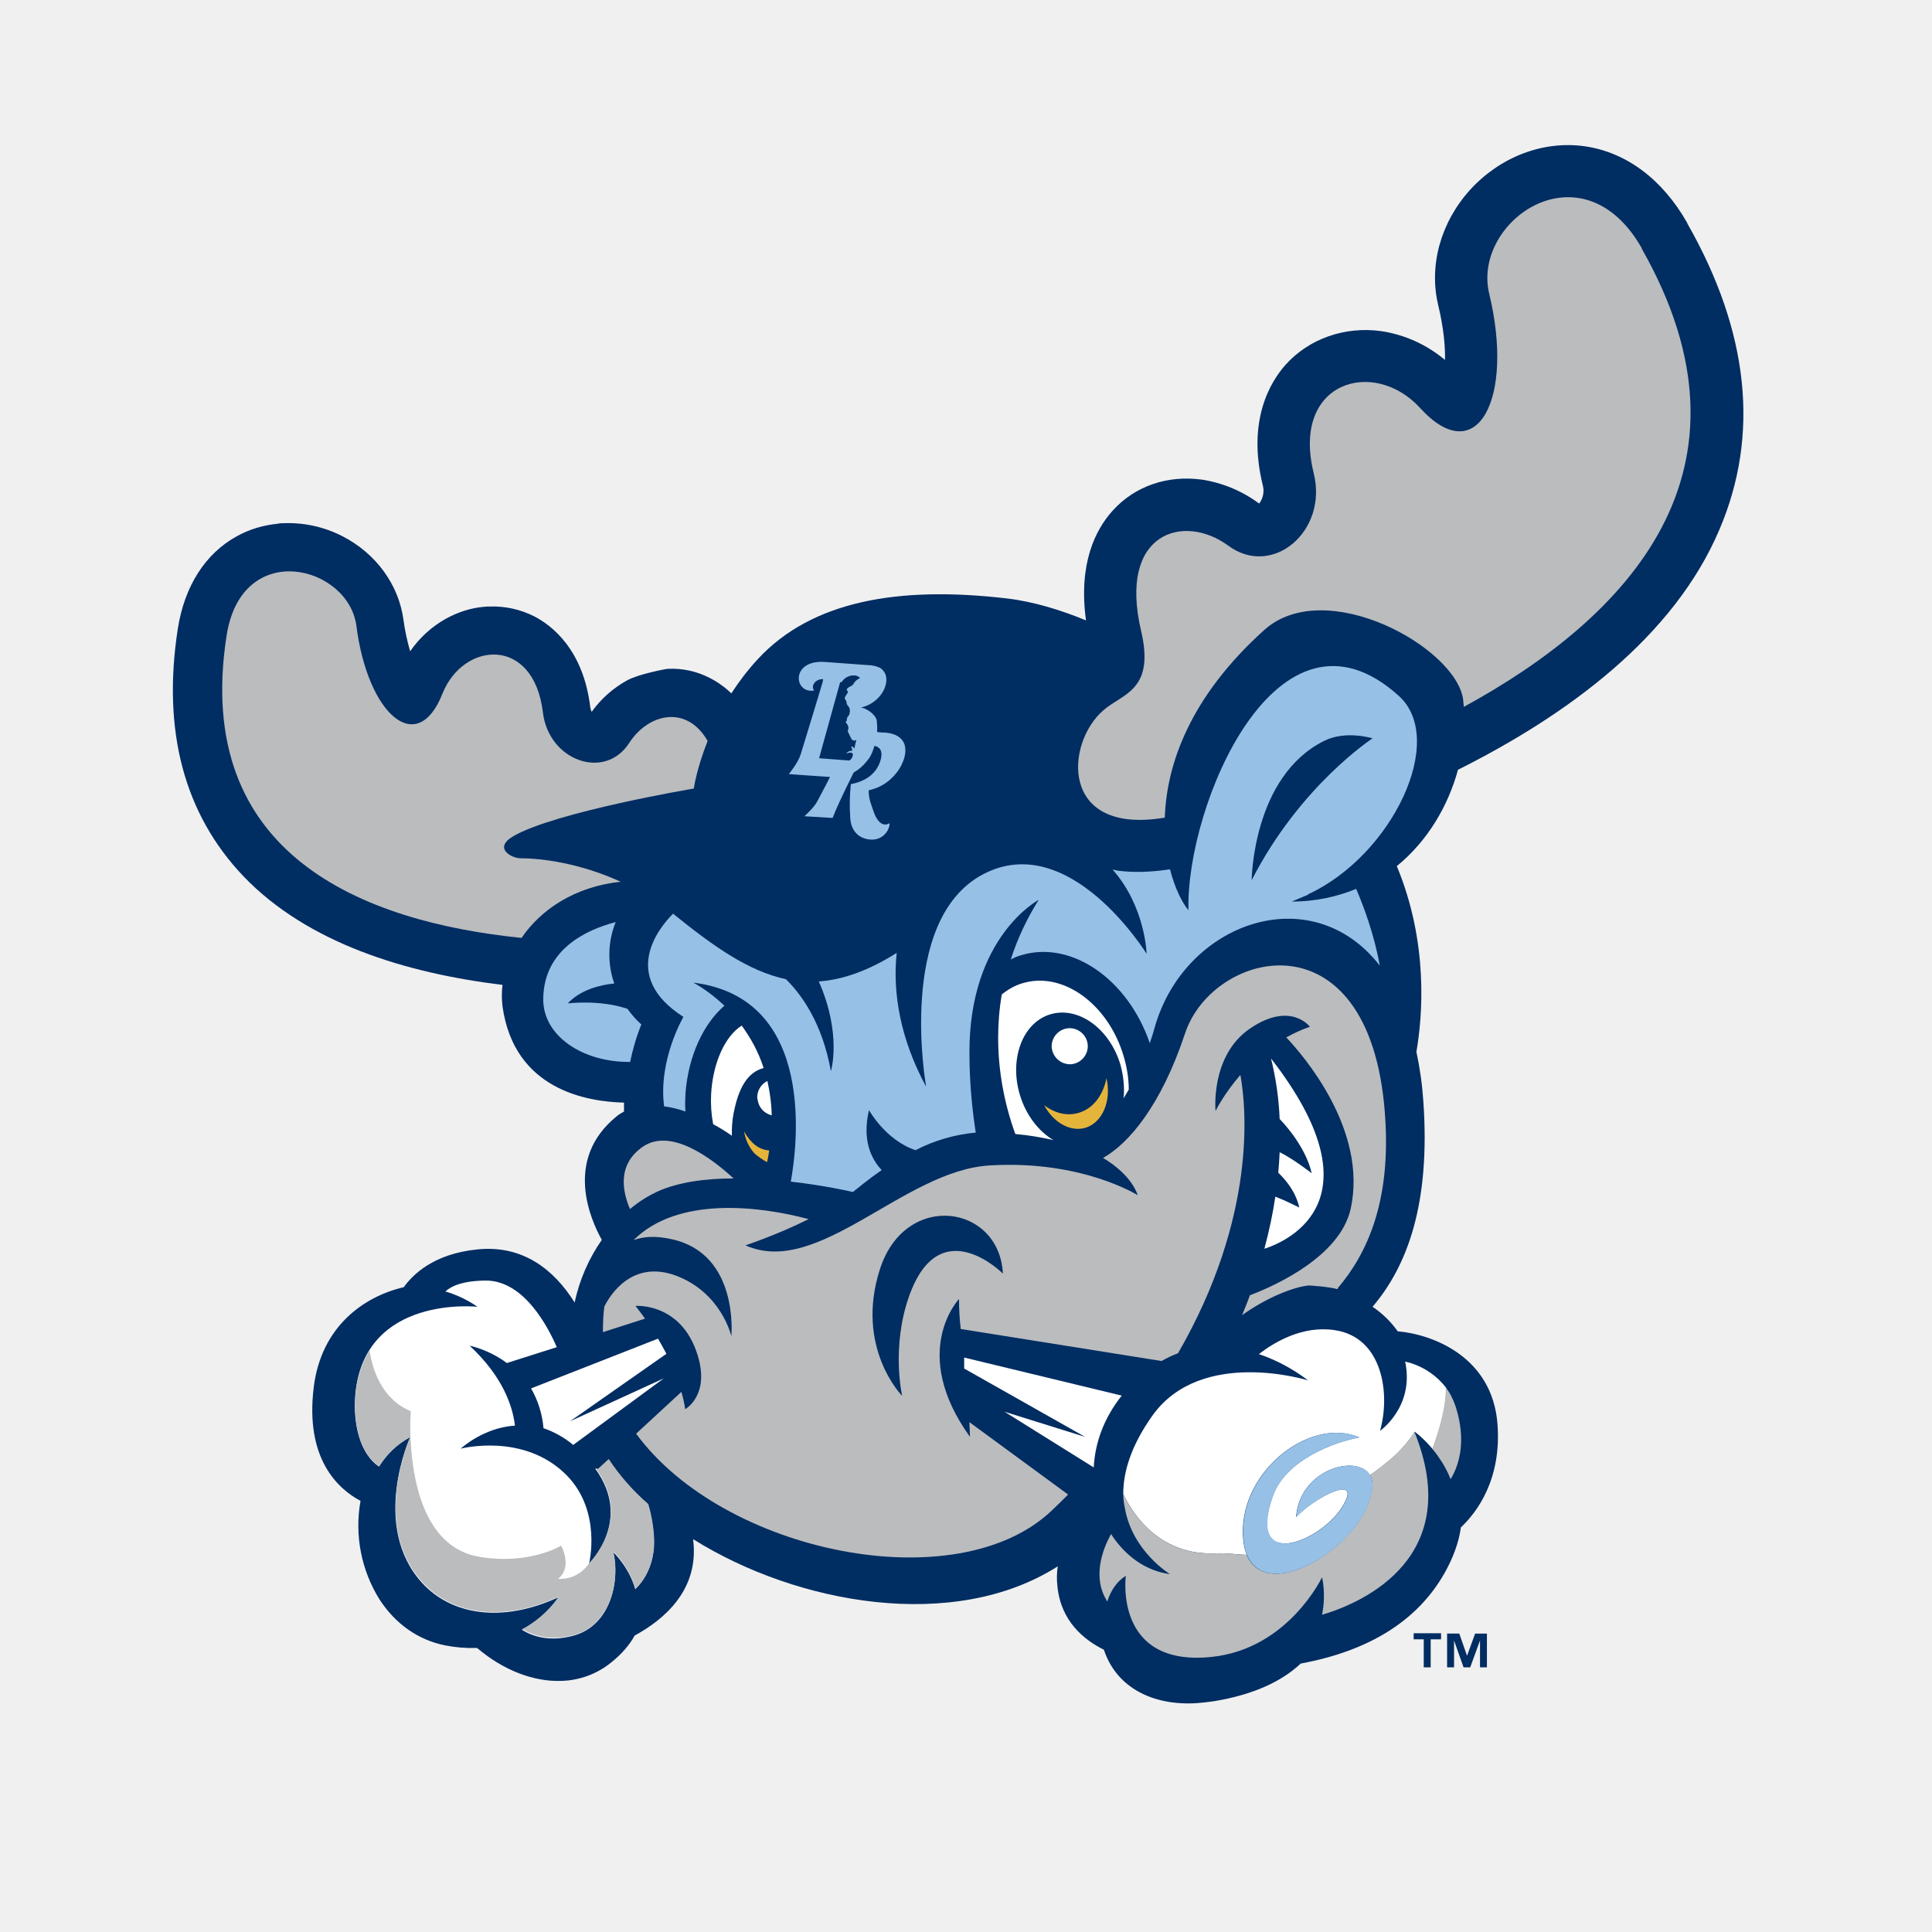
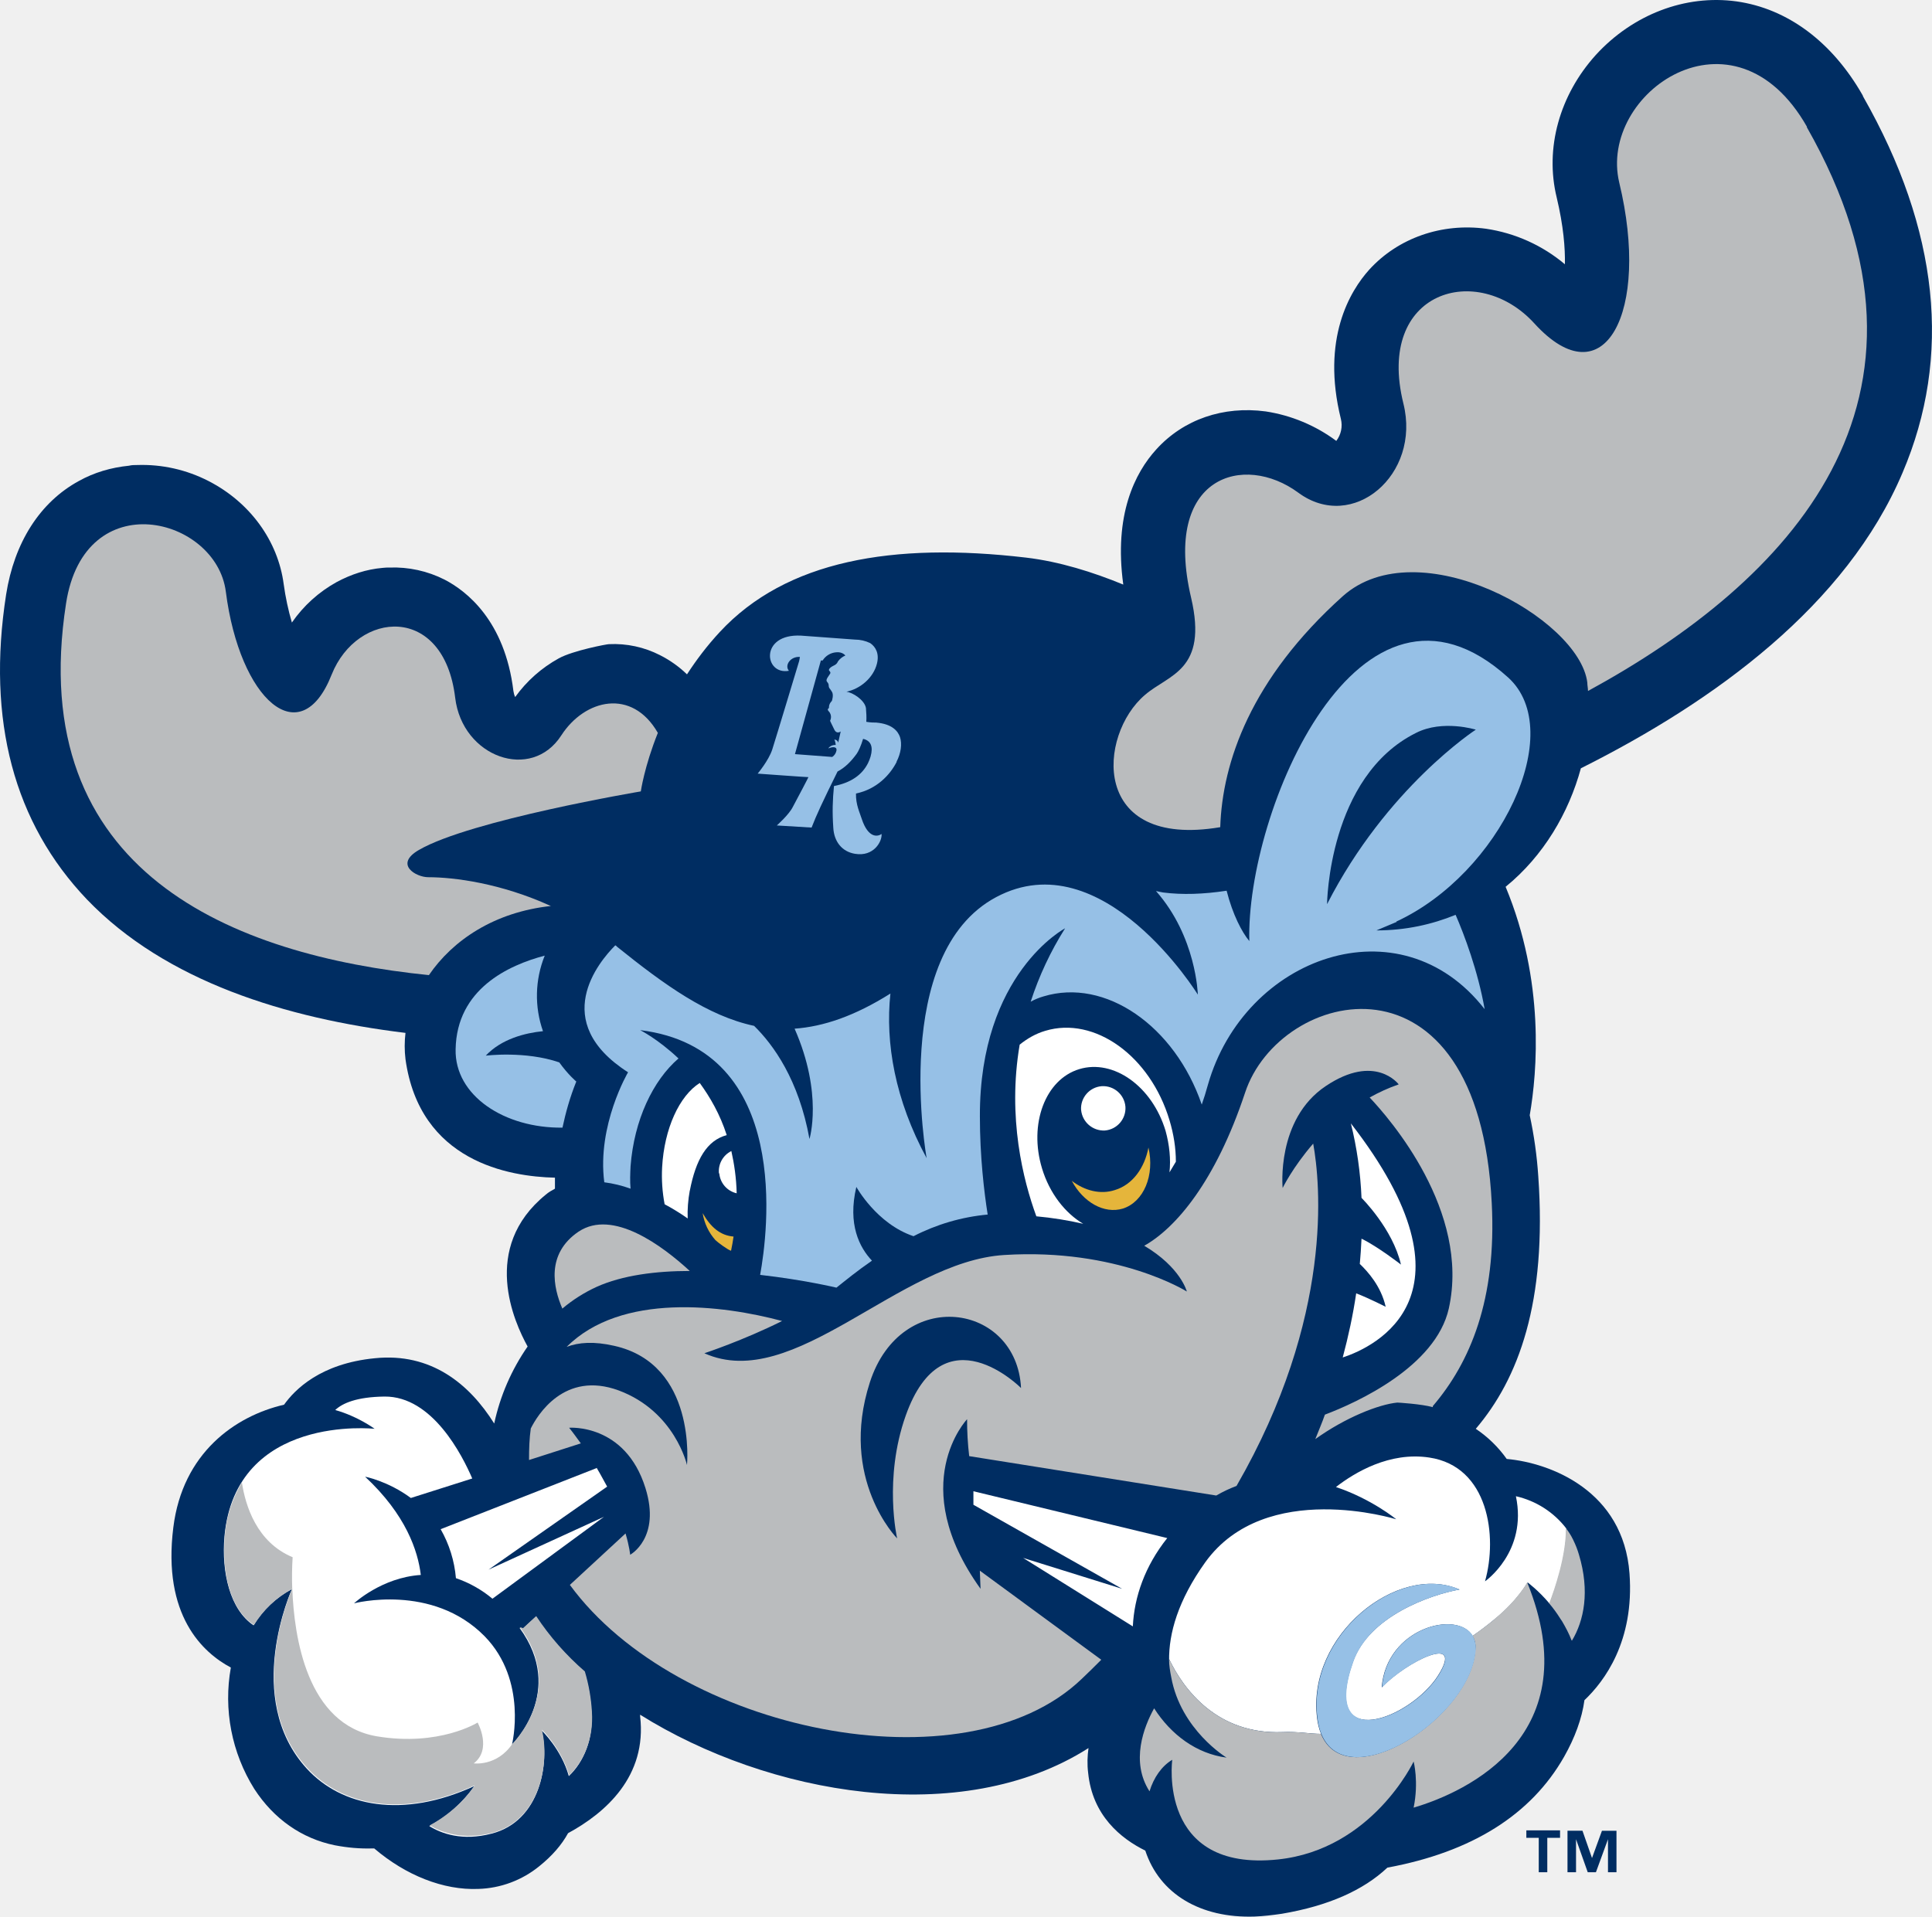
- <svg xmlns="http://www.w3.org/2000/svg" fill="none" viewBox="0 0 54 54">
-   <g clip-path="url(#a)">
-     <path fill="#002d62" d="M47.155 6.224c-.693-1.218-1.71-1.975-2.871-2.137-1.162-.16-2.355.299-3.194 1.218-.823.91-1.162 2.12-.888 3.24.154.645.194 1.153.186 1.516a3.6 3.6 0 0 0-1.79-.807c-1.009-.137-2 .21-2.654.928-.436.483-1.097 1.571-.646 3.393a.59.59 0 0 1-.104.5 3.6 3.6 0 0 0-1.605-.67c-.96-.128-1.864.178-2.485.863-.484.532-.968 1.484-.75 3.072-.685-.282-1.452-.524-2.21-.613-3.025-.355-5.452.065-6.96 1.693-.291.314-.533.637-.743.96a2.5 2.5 0 0 0-.613-.436 2.3 2.3 0 0 0-1.161-.25c-.049 0-.815.145-1.138.322a3 3 0 0 0-.992.88.5.5 0 0 1-.04-.138c-.194-1.596-1.065-2.273-1.565-2.531a2.56 2.56 0 0 0-1.25-.274c-.048 0-.105 0-.161.008-.363.032-.71.145-1.04.322a3 3 0 0 0-1.017.92 6 6 0 0 1-.186-.871c-.129-.984-.766-1.863-1.71-2.346a3.3 3.3 0 0 0-1.62-.363c-.065 0-.122 0-.186.016-.404.04-.79.153-1.138.347-.887.483-1.468 1.402-1.653 2.58-.444 2.861.177 5.19 1.839 6.932 1.79 1.862 4.525 2.7 7.235 3.03a2.5 2.5 0 0 0 0 .597c.323 2.33 2.355 2.669 3.396 2.693v.25c-.073.04-.145.08-.21.137-1.484 1.209-.718 2.894-.411 3.45a4.85 4.85 0 0 0-.759 1.75c-.572-.912-1.443-1.613-2.71-1.484-1.242.12-1.823.717-2.065 1.056-1.113.258-2.306 1.096-2.516 2.79-.25 1.998.67 2.845 1.307 3.183a3.9 3.9 0 0 0 .532 2.757c.444.685 1.08 1.129 1.83 1.282q.436.084.848.072h.048c.718.613 1.573.952 2.363.92a2.3 2.3 0 0 0 1.388-.517q.435-.35.653-.75c.847-.459 1.799-1.29 1.637-2.66v-.032c2.912 1.822 7.292 2.604 10.188.758-.025.177-.033.37-.008.564.096.968.742 1.492 1.298 1.766.323.983 1.25 1.54 2.485 1.499.193-.008.403-.032.62-.064 1.05-.178 1.848-.532 2.396-1.048 1.92-.355 3.267-1.202 4.017-2.523.242-.428.403-.863.46-1.282.451-.427 1.137-1.338 1.024-2.878-.137-1.878-1.79-2.515-2.79-2.604a2.7 2.7 0 0 0-.703-.685c.968-1.136 1.622-2.87 1.42-5.74a9.6 9.6 0 0 0-.194-1.386c.17-.983.347-3.039-.548-5.191.863-.702 1.436-1.685 1.71-2.693 3.057-1.531 6.033-3.708 7.308-6.715 1.129-2.644.83-5.521-.896-8.552z" />
-     <path fill="#babcbe" d="M17.98 32.043c.774-.516 1.895.315 2.524.895-.766 0-1.532.097-2.12.363a3.4 3.4 0 0 0-.775.492c-.202-.467-.38-1.242.37-1.75" />
-     <path fill="#fff" d="M21.167 30.721a.51.51 0 0 1 .282-.508c.065.29.113.613.121.96a.51.51 0 0 1-.395-.452z" />
-     <path fill="#e5b53b" d="M21.499 32.156q-.022.156-.057.323c-.08-.024-.306-.194-.355-.242a1.2 1.2 0 0 1-.29-.613c.185.323.403.508.702.532" />
-     <path fill="#fff" d="M20.505 31.108c-.04.218-.056.435-.048.637a5 5 0 0 0-.524-.323 3.5 3.5 0 0 1-.057-.838c.048-.887.395-1.628.855-1.918.234.322.46.709.613 1.185-.452.12-.702.556-.839 1.265zM18.393 37.42c.088.145.161.29.234.419l-2.694 1.886 2.621-1.2-2.533 1.861a2.6 2.6 0 0 0-.83-.467 2.7 2.7 0 0 0-.347-1.113l3.557-1.394z" />
-     <path fill="#fff" d="M17.756 44.417c-.17-.613-.62-1.04-.62-1.04.193.75-.033 2.064-1.13 2.346-.67.177-1.146 0-1.42-.17a2.95 2.95 0 0 0 1.025-.91c-1.63.75-3.017.467-3.808-.395-1.468-1.604-.338-4.08-.338-4.08a2.25 2.25 0 0 0-.871.823c-.533-.355-.734-1.201-.662-2.023.258-2.79 3.412-2.443 3.412-2.443s-.379-.282-.895-.427c.161-.153.484-.298 1.12-.306 1.09-.009 1.767 1.338 1.993 1.862l-1.395.443c-.524-.387-1.04-.484-1.04-.484.927.863 1.201 1.685 1.266 2.233-.888.057-1.517.645-1.517.645s1.775-.467 2.969.75c.983 1.008.62 2.459.62 2.459s1.235-1.202.17-2.653l.073.025.298-.275c.29.436.67.863 1.105 1.258.08.266.137.564.161.919.04.62-.185 1.129-.516 1.443M26.95 37.944l4.403 1.064c-.508.637-.75 1.338-.782 2.007l-2.493-1.556 2.25.702-3.379-1.91v-.307" />
-     <path fill="#babcbe" d="M37.387 36.033c-.258-.072-.782-.104-.806-.104-.42.04-1.178.338-1.864.83.073-.186.154-.371.218-.556.726-.274 2.517-1.089 2.815-2.41.492-2.217-1.347-4.321-1.798-4.797.201-.113.427-.218.66-.298 0 0-.532-.718-1.66.04-1.13.758-.977 2.314-.977 2.314s.226-.468.694-1.008c.161.879.476 3.934-1.742 7.779a3 3 0 0 0-.46.218l-5.614-.895a7 7 0 0 1-.048-.839s-1.404 1.476.306 3.854l-.016-.412 2.759 2.024c-.145.145-.29.29-.444.435-2.654 2.547-9.195 1.193-11.63-2.136l1.265-1.169c.09.306.105.484.105.484s.702-.38.347-1.516c-.46-1.475-1.734-1.37-1.734-1.37.097.12.177.234.266.355l-1.177.378c0-.258.008-.491.04-.717.145-.29.758-1.322 2-.863 1.275.476 1.549 1.693 1.549 1.693s.226-2.289-1.654-2.708c-.46-.105-.806-.08-1.08.024 1.242-1.241 3.54-.951 4.895-.588-.887.443-1.766.733-1.766.733 2.033.911 4.42-2.088 6.816-2.233 2.573-.161 4.146.83 4.146.83s-.138-.548-.968-1.04c.718-.403 1.62-1.459 2.29-3.474.783-2.386 5.308-3.474 5.606 2.507.113 2.193-.492 3.62-1.339 4.611z" />
-     <path fill="#fff" d="M35.727 32.793c.016-.194.032-.387.04-.589.38.186.896.589.896.589-.186-.814-.896-1.516-.896-1.516a8.5 8.5 0 0 0-.242-1.693c3.033 3.91.549 5.079-.185 5.32.129-.483.234-.967.306-1.458.307.12.67.306.67.306-.105-.467-.404-.798-.589-.975zM31.315 29.754c-.306-1.016-1.185-1.637-1.96-1.403s-1.153 1.25-.847 2.257c.17.564.525 1.016.936 1.258a8 8 0 0 0-1.065-.17c-.298-.814-.661-2.24-.379-3.901.17-.137.363-.25.581-.314 1.121-.339 2.387.572 2.823 2.031q.145.483.145.943l-.145.242c.032-.298 0-.62-.089-.943" />
-     <path fill="#e5b53b" d="M30.16 31.1c.403-.12.677-.5.766-.967.145.629-.105 1.234-.58 1.387-.428.13-.904-.145-1.162-.63.298.227.653.315.976.21" />
-     <path fill="#fff" d="M29.395 29.279a.51.51 0 0 1 .468-.54.51.51 0 0 1 .54.467.51.51 0 0 1-.467.54.516.516 0 0 1-.54-.467" />
-     <path fill="#96c0e6" d="m36.565 25.006-.46.193c.67 0 1.267-.137 1.8-.354.193.443.507 1.273.66 2.144-1.919-2.467-5.46-1.201-6.29 1.725-.041.153-.09.306-.138.443-.613-1.79-2.194-2.886-3.597-2.458a1.4 1.4 0 0 0-.29.12 7.4 7.4 0 0 1 .782-1.668s-1.944 1.024-1.936 4.272c0 .92.097 1.725.177 2.233a4.6 4.6 0 0 0-1.685.492c-.84-.282-1.299-1.12-1.299-1.12-.202.854.073 1.378.355 1.676-.339.234-.605.452-.807.613 0 0-.742-.178-1.734-.29.17-.927.742-5.135-2.726-5.562 0 0 .403.201.871.644-.58.5-1.008 1.395-1.089 2.45-.008.17-.016.34 0 .509a2.8 2.8 0 0 0-.597-.145c-.169-1.298.54-2.5.54-2.5-1.798-1.152-.669-2.506-.29-2.885a.1.1 0 0 1 .04.032c1.081.87 2.058 1.572 3.114 1.798.436.427 1.016 1.225 1.258 2.571 0 0 .315-1.023-.338-2.507.661-.048 1.37-.29 2.177-.798-.12 1.12.105 2.418.823 3.74 0 0-.839-4.643 1.581-5.932s4.581 2.216 4.581 2.216-.032-1.314-.951-2.354c.056.009.104.025.161.033.436.056.92.04 1.444-.04.137.54.347.943.516 1.144-.08-2.918 2.492-9.052 5.88-5.99 1.355 1.226-.185 4.459-2.54 5.547z" />
-     <path fill="#002d62" d="M34.984 24.603s.025-2.902 2.025-3.894c.605-.306 1.355-.072 1.355-.072s-2.025 1.314-3.38 3.966" />
-     <path fill="#babcbe" d="M17.344 24.643c-1.13-.516-2.194-.653-2.783-.653-.274 0-.783-.29-.21-.62 1.17-.678 5.041-1.33 5.041-1.33s.08-.565.387-1.33c-.588-1.024-1.661-.767-2.193.056-.678 1.056-2.25.5-2.412-.855-.258-2.144-2.226-1.983-2.807-.524-.71 1.798-2.09.573-2.404-1.886-.217-1.7-3.21-2.459-3.63.266-.951 6.126 3.808 7.997 8.244 8.448.54-.79 1.484-1.435 2.783-1.572z" />
-     <path fill="#96c0e6" d="M15.184 27.9c-.024 1.056 1.113 1.797 2.428 1.781.072-.338.17-.693.314-1.048 0 0-.185-.153-.387-.435-.774-.266-1.67-.153-1.67-.153.355-.38.896-.516 1.3-.556a2.43 2.43 0 0 1 .04-1.717c-.823.217-2 .757-2.025 2.128" />
-     <path fill="#babcbe" d="M45.89 6.94c-1.662-2.925-4.751-.773-4.267 1.266.71 2.943-.339 4.942-1.928 3.2-1.29-1.418-3.613-.749-2.976 1.822.403 1.62-1.154 2.935-2.388 2.024s-3.089-.387-2.436 2.386c.388 1.66-.508 1.741-1.048 2.209-1.073.91-1.25 3.506 1.71 3.006.048-1.475.694-3.37 2.782-5.247 1.71-1.532 5.372.491 5.558 1.958 0 .065.016.13.016.194 4.565-2.49 8.518-6.586 4.969-12.817z" />
-     <path fill="#96c0e6" d="M25.2 21.37c.105-.201.13-.41.081-.564-.048-.137-.177-.298-.54-.33-.04 0-.13 0-.226-.017.008-.104 0-.21-.008-.314-.032-.185-.306-.355-.444-.37.315-.065.613-.315.694-.638.056-.225-.024-.378-.153-.467a.8.8 0 0 0-.347-.08l-1.226-.09c-.944-.048-.839.903-.274.799-.105-.121.032-.33.25-.315-.008.049-.016.097-.033.145 0 0-.508 1.685-.596 1.96-.081.249-.331.547-.331.547s1.097.08 1.153.08c0 .009-.234.452-.355.678-.088.177-.363.42-.363.42l.79.048c.106-.274.243-.573.59-1.274.17-.089.306-.226.435-.403.04-.057.097-.177.145-.339.178.04.234.178.17.403-.016.049-.032.097-.057.146q-.205.412-.774.523c-.032.315-.04.597-.016.944.016.322.201.548.492.596.427.073.621-.282.605-.451-.073.056-.299.12-.452-.347-.04-.129-.137-.322-.129-.572.468-.097.774-.42.928-.726zm-1.322-.435c-.016-.073-.089-.073-.089-.073.024.04.032.121.032.121-.129 0-.169.081-.169.081.089-.04.202-.048.185.048a.22.22 0 0 1-.096.145l-.847-.064.589-2.128h.04a.4.4 0 0 1 .306-.186c.146-.016.21.073.21.073a.4.4 0 0 0-.17.137s-.015.056-.088.089c-.137.064-.113.113-.113.113.057.064.032.056-.032.16-.065.105.016.09.024.17 0 .08.032.08.073.153.048.073 0 .21 0 .21-.081.08-.065.161-.065.161s-.056.024-.008.073c.097.104.032.217.032.217s.04.089.097.202.145.04.145.04l-.056.25z" />
-     <path fill="#babcbe" d="M10.602 40.983c.21-.339.5-.62.87-.822a7 7 0 0 1 .009-.718c-.815-.338-1.073-1.169-1.153-1.7a2.8 2.8 0 0 0-.388 1.216c-.072.83.121 1.677.662 2.024" />
-     <path fill="#babcbe" d="M15.587 44.135c.436-.323.097-.935.097-.935s-.871.548-2.283.314c-1.597-.266-1.887-2.257-1.928-3.361 0 .016-1.129 2.482.34 4.078.79.863 2.169 1.145 3.806.395 0 0-.33.54-1.024.911.274.162.75.339 1.42.17 1.088-.282 1.314-1.596 1.129-2.346 0 0 .443.427.62 1.04.331-.323.557-.83.517-1.443a4 4 0 0 0-.161-.92 6.1 6.1 0 0 1-1.105-1.257l-.299.275-.072-.025c1.064 1.443-.17 2.652-.17 2.652-.355.524-.887.444-.887.444z" />
-     <path fill="#fff" d="M40.42 38.79a2 2 0 0 0-1.145-.733c.266 1.265-.702 1.934-.702 1.934.29-1.023.081-2.611-1.266-2.813-.903-.137-1.694.339-2.121.67.814.273 1.37.733 1.37.733s-2.967-.927-4.338.975c-.622.87-.831 1.62-.823 2.233v-.032c.33.693 1.097 1.717 2.573 1.66.363-.016.62.04.879.04a1.4 1.4 0 0 1-.089-.354c-.242-1.886 1.831-3.539 3.235-2.926-.67.12-2.057.612-2.42 1.644-.75 2.112 1.323 1.282 1.936.306.613-.975-.734-.306-1.283.275.105-1.355 1.718-1.766 2.065-1.17a7 7 0 0 0 .508-.386c.516-.42.742-.83.742-.83s.242.177.5.483c.121-.314.388-1.08.38-1.709.056.08-.065-.08 0 0" />
-     <path fill="#babcbe" d="M38.799 40.846a10 10 0 0 1-.509.387.46.46 0 0 1 .065.282c-.057 1.54-2.912 3.402-3.509 1.943-.258 0-.516-.057-.879-.04-1.476.056-2.242-.968-2.573-1.661 0 .145.024.282.049.41.217 1.202 1.258 1.83 1.258 1.83-.678-.088-1.259-.515-1.646-1.12-.234.42-.54 1.21-.105 1.886.097-.314.275-.572.517-.717 0 0-.347 2.555 2.403 2.265 2.138-.225 3.081-2.225 3.081-2.225s.121.46 0 1.048c1.226-.362 3.985-1.652 2.581-5.118 0 0-.225.41-.742.83zM40.548 41.339c.274-.452.41-1.121.16-1.952a2 2 0 0 0-.128-.33s0-.009-.008-.017a1.4 1.4 0 0 0-.162-.258c.008.621-.258 1.396-.379 1.71.089.105.178.226.258.355.008.016.025.032.033.048.08.137.16.283.217.436z" />
-     <path fill="#96c0e6" d="M38.363 41.515a.6.6 0 0 0-.065-.282c-.346-.597-1.968-.186-2.065 1.169.549-.58 1.888-1.25 1.283-.275-.613.976-2.678 1.806-1.936-.306.363-1.04 1.75-1.523 2.42-1.644-1.404-.613-3.477 1.04-3.234 2.926.016.137.048.258.088.355.597 1.459 3.452-.404 3.509-1.943" />
-     <path fill="#002d62" d="M28.031 35.598s-1.766-1.782-2.621.629c-.508 1.435-.194 2.789-.194 2.789s-1.33-1.346-.62-3.547c.709-2.193 3.338-1.806 3.435.129M40.27 45.82h-.282v.782h-.194v-.782h-.282v-.17h.766v.17zm1.29.782h-.193v-.75l-.274.75h-.186l-.266-.75v.75h-.194v-.944h.34l.217.621.226-.62h.33z" />
+ <svg xmlns="http://www.w3.org/2000/svg" fill="none" viewBox="0 0 43.897 43.555" version="1.1" id="svg53" width="43.897" height="43.555">
+   <g clip-path="url(#a)" id="g46" transform="translate(-4.831954,-4.05563)">
+     <path fill="#002d62" d="M 47.155,6.224 C 46.462,5.006 45.445,4.249 44.284,4.087 43.122,3.927 41.929,4.386 41.09,5.305 c -0.823,0.91 -1.162,2.12 -0.888,3.24 0.154,0.645 0.194,1.153 0.186,1.516 a 3.6,3.6 0 0 0 -1.79,-0.807 c -1.009,-0.137 -2,0.21 -2.654,0.928 -0.436,0.483 -1.097,1.571 -0.646,3.393 a 0.59,0.59 0 0 1 -0.104,0.5 3.6,3.6 0 0 0 -1.605,-0.67 c -0.96,-0.128 -1.864,0.178 -2.485,0.863 -0.484,0.532 -0.968,1.484 -0.75,3.072 -0.685,-0.282 -1.452,-0.524 -2.21,-0.613 -3.025,-0.355 -5.452,0.065 -6.96,1.693 -0.291,0.314 -0.533,0.637 -0.743,0.96 a 2.5,2.5 0 0 0 -0.613,-0.436 2.3,2.3 0 0 0 -1.161,-0.25 c -0.049,0 -0.815,0.145 -1.138,0.322 a 3,3 0 0 0 -0.992,0.88 0.5,0.5 0 0 1 -0.04,-0.138 c -0.194,-1.596 -1.065,-2.273 -1.565,-2.531 a 2.56,2.56 0 0 0 -1.25,-0.274 c -0.048,0 -0.105,0 -0.161,0.008 -0.363,0.032 -0.71,0.145 -1.04,0.322 a 3,3 0 0 0 -1.017,0.92 6,6 0 0 1 -0.186,-0.871 c -0.129,-0.984 -0.766,-1.863 -1.71,-2.346 a 3.3,3.3 0 0 0 -1.62,-0.363 c -0.065,0 -0.122,0 -0.186,0.016 -0.404,0.04 -0.79,0.153 -1.138,0.347 -0.887,0.483 -1.468,1.402 -1.653,2.58 -0.444,2.861 0.177,5.19 1.839,6.932 1.79,1.862 4.525,2.7 7.235,3.03 a 2.5,2.5 0 0 0 0,0.597 c 0.323,2.33 2.355,2.669 3.396,2.693 v 0.25 c -0.073,0.04 -0.145,0.08 -0.21,0.137 -1.484,1.209 -0.718,2.894 -0.411,3.45 a 4.85,4.85 0 0 0 -0.759,1.75 c -0.572,-0.912 -1.443,-1.613 -2.71,-1.484 -1.242,0.12 -1.823,0.717 -2.065,1.056 -1.113,0.258 -2.306,1.096 -2.516,2.79 -0.25,1.998 0.67,2.845 1.307,3.183 a 3.9,3.9 0 0 0 0.532,2.757 c 0.444,0.685 1.08,1.129 1.83,1.282 q 0.436,0.084 0.848,0.072 h 0.048 c 0.718,0.613 1.573,0.952 2.363,0.92 a 2.3,2.3 0 0 0 1.388,-0.517 q 0.435,-0.35 0.653,-0.75 c 0.847,-0.459 1.799,-1.29 1.637,-2.66 v -0.032 c 2.912,1.822 7.292,2.604 10.188,0.758 -0.025,0.177 -0.033,0.37 -0.008,0.564 0.096,0.968 0.742,1.492 1.298,1.766 0.323,0.983 1.25,1.54 2.485,1.499 0.193,-0.008 0.403,-0.032 0.62,-0.064 1.05,-0.178 1.848,-0.532 2.396,-1.048 1.92,-0.355 3.267,-1.202 4.017,-2.523 0.242,-0.428 0.403,-0.863 0.46,-1.282 0.451,-0.427 1.137,-1.338 1.024,-2.878 -0.137,-1.878 -1.79,-2.515 -2.79,-2.604 a 2.7,2.7 0 0 0 -0.703,-0.685 c 0.968,-1.136 1.622,-2.87 1.42,-5.74 a 9.6,9.6 0 0 0 -0.194,-1.386 c 0.17,-0.983 0.347,-3.039 -0.548,-5.191 0.863,-0.702 1.436,-1.685 1.71,-2.693 3.057,-1.531 6.033,-3.708 7.308,-6.715 1.129,-2.644 0.83,-5.521 -0.896,-8.552 z" id="path2" />
+     <path fill="#babcbe" d="m 17.98,32.043 c 0.774,-0.516 1.895,0.315 2.524,0.895 -0.766,0 -1.532,0.097 -2.12,0.363 a 3.4,3.4 0 0 0 -0.775,0.492 c -0.202,-0.467 -0.38,-1.242 0.37,-1.75" id="path4" />
+     <path fill="#ffffff" d="m 21.167,30.721 a 0.51,0.51 0 0 1 0.282,-0.508 c 0.065,0.29 0.113,0.613 0.121,0.96 a 0.51,0.51 0 0 1 -0.395,-0.452 z" id="path6" />
+     <path fill="#e5b53b" d="m 21.499,32.156 q -0.022,0.156 -0.057,0.323 c -0.08,-0.024 -0.306,-0.194 -0.355,-0.242 a 1.2,1.2 0 0 1 -0.29,-0.613 c 0.185,0.323 0.403,0.508 0.702,0.532" id="path8" />
+     <path fill="#ffffff" d="m 20.505,31.108 c -0.04,0.218 -0.056,0.435 -0.048,0.637 a 5,5 0 0 0 -0.524,-0.323 3.5,3.5 0 0 1 -0.057,-0.838 c 0.048,-0.887 0.395,-1.628 0.855,-1.918 0.234,0.322 0.46,0.709 0.613,1.185 -0.452,0.12 -0.702,0.556 -0.839,1.265 z m -2.112,6.312 c 0.088,0.145 0.161,0.29 0.234,0.419 l -2.694,1.886 2.621,-1.2 -2.533,1.861 a 2.6,2.6 0 0 0 -0.83,-0.467 2.7,2.7 0 0 0 -0.347,-1.113 l 3.557,-1.394 z" id="path10" />
+     <path fill="#ffffff" d="m 17.756,44.417 c -0.17,-0.613 -0.62,-1.04 -0.62,-1.04 0.193,0.75 -0.033,2.064 -1.13,2.346 -0.67,0.177 -1.146,0 -1.42,-0.17 a 2.95,2.95 0 0 0 1.025,-0.91 c -1.63,0.75 -3.017,0.467 -3.808,-0.395 -1.468,-1.604 -0.338,-4.08 -0.338,-4.08 a 2.25,2.25 0 0 0 -0.871,0.823 C 10.061,40.636 9.86,39.79 9.932,38.968 c 0.258,-2.79 3.412,-2.443 3.412,-2.443 0,0 -0.379,-0.282 -0.895,-0.427 0.161,-0.153 0.484,-0.298 1.12,-0.306 1.09,-0.009 1.767,1.338 1.993,1.862 l -1.395,0.443 c -0.524,-0.387 -1.04,-0.484 -1.04,-0.484 0.927,0.863 1.201,1.685 1.266,2.233 -0.888,0.057 -1.517,0.645 -1.517,0.645 0,0 1.775,-0.467 2.969,0.75 0.983,1.008 0.62,2.459 0.62,2.459 0,0 1.235,-1.202 0.17,-2.653 l 0.073,0.025 0.298,-0.275 c 0.29,0.436 0.67,0.863 1.105,1.258 0.08,0.266 0.137,0.564 0.161,0.919 0.04,0.62 -0.185,1.129 -0.516,1.443 m 9.194,-6.473 4.403,1.064 c -0.508,0.637 -0.75,1.338 -0.782,2.007 l -2.493,-1.556 2.25,0.702 -3.379,-1.91 v -0.307" id="path12" />
+     <path fill="#babcbe" d="m 37.387,36.033 c -0.258,-0.072 -0.782,-0.104 -0.806,-0.104 -0.42,0.04 -1.178,0.338 -1.864,0.83 0.073,-0.186 0.154,-0.371 0.218,-0.556 0.726,-0.274 2.517,-1.089 2.815,-2.41 0.492,-2.217 -1.347,-4.321 -1.798,-4.797 0.201,-0.113 0.427,-0.218 0.66,-0.298 0,0 -0.532,-0.718 -1.66,0.04 -1.13,0.758 -0.977,2.314 -0.977,2.314 0,0 0.226,-0.468 0.694,-1.008 0.161,0.879 0.476,3.934 -1.742,7.779 a 3,3 0 0 0 -0.46,0.218 l -5.614,-0.895 a 7,7 0 0 1 -0.048,-0.839 c 0,0 -1.404,1.476 0.306,3.854 l -0.016,-0.412 2.759,2.024 c -0.145,0.145 -0.29,0.29 -0.444,0.435 -2.654,2.547 -9.195,1.193 -11.63,-2.136 l 1.265,-1.169 c 0.09,0.306 0.105,0.484 0.105,0.484 0,0 0.702,-0.38 0.347,-1.516 -0.46,-1.475 -1.734,-1.37 -1.734,-1.37 0.097,0.12 0.177,0.234 0.266,0.355 l -1.177,0.378 c 0,-0.258 0.008,-0.491 0.04,-0.717 0.145,-0.29 0.758,-1.322 2,-0.863 1.275,0.476 1.549,1.693 1.549,1.693 0,0 0.226,-2.289 -1.654,-2.708 -0.46,-0.105 -0.806,-0.08 -1.08,0.024 1.242,-1.241 3.54,-0.951 4.895,-0.588 -0.887,0.443 -1.766,0.733 -1.766,0.733 2.033,0.911 4.42,-2.088 6.816,-2.233 2.573,-0.161 4.146,0.83 4.146,0.83 0,0 -0.138,-0.548 -0.968,-1.04 0.718,-0.403 1.62,-1.459 2.29,-3.474 0.783,-2.386 5.308,-3.474 5.606,2.507 0.113,2.193 -0.492,3.62 -1.339,4.611 z" id="path14" />
+     <path fill="#ffffff" d="m 35.727,32.793 c 0.016,-0.194 0.032,-0.387 0.04,-0.589 0.38,0.186 0.896,0.589 0.896,0.589 -0.186,-0.814 -0.896,-1.516 -0.896,-1.516 a 8.5,8.5 0 0 0 -0.242,-1.693 c 3.033,3.91 0.549,5.079 -0.185,5.32 0.129,-0.483 0.234,-0.967 0.306,-1.458 0.307,0.12 0.67,0.306 0.67,0.306 -0.105,-0.467 -0.404,-0.798 -0.589,-0.975 z m -4.412,-3.039 c -0.306,-1.016 -1.185,-1.637 -1.96,-1.403 -0.775,0.234 -1.153,1.25 -0.847,2.257 0.17,0.564 0.525,1.016 0.936,1.258 a 8,8 0 0 0 -1.065,-0.17 C 28.081,30.882 27.718,29.456 28,27.795 c 0.17,-0.137 0.363,-0.25 0.581,-0.314 1.121,-0.339 2.387,0.572 2.823,2.031 q 0.145,0.483 0.145,0.943 l -0.145,0.242 c 0.032,-0.298 0,-0.62 -0.089,-0.943" id="path16" />
+     <path fill="#e5b53b" d="m 30.16,31.1 c 0.403,-0.12 0.677,-0.5 0.766,-0.967 0.145,0.629 -0.105,1.234 -0.58,1.387 -0.428,0.13 -0.904,-0.145 -1.162,-0.63 0.298,0.227 0.653,0.315 0.976,0.21" id="path18" />
+     <path fill="#ffffff" d="m 29.395,29.279 a 0.51,0.51 0 0 1 0.468,-0.54 0.51,0.51 0 0 1 0.54,0.467 0.51,0.51 0 0 1 -0.467,0.54 0.516,0.516 0 0 1 -0.54,-0.467" id="path20" />
+     <path fill="#96c0e6" d="m 36.565,25.006 -0.46,0.193 c 0.67,0 1.267,-0.137 1.8,-0.354 0.193,0.443 0.507,1.273 0.66,2.144 -1.919,-2.467 -5.46,-1.201 -6.29,1.725 -0.041,0.153 -0.09,0.306 -0.138,0.443 -0.613,-1.79 -2.194,-2.886 -3.597,-2.458 a 1.4,1.4 0 0 0 -0.29,0.12 7.4,7.4 0 0 1 0.782,-1.668 c 0,0 -1.944,1.024 -1.936,4.272 0,0.92 0.097,1.725 0.177,2.233 a 4.6,4.6 0 0 0 -1.685,0.492 c -0.84,-0.282 -1.299,-1.12 -1.299,-1.12 -0.202,0.854 0.073,1.378 0.355,1.676 -0.339,0.234 -0.605,0.452 -0.807,0.613 0,0 -0.742,-0.178 -1.734,-0.29 0.17,-0.927 0.742,-5.135 -2.726,-5.562 0,0 0.403,0.201 0.871,0.644 -0.58,0.5 -1.008,1.395 -1.089,2.45 -0.008,0.17 -0.016,0.34 0,0.509 a 2.8,2.8 0 0 0 -0.597,-0.145 c -0.169,-1.298 0.54,-2.5 0.54,-2.5 -1.798,-1.152 -0.669,-2.506 -0.29,-2.885 a 0.1,0.1 0 0 1 0.04,0.032 c 1.081,0.87 2.058,1.572 3.114,1.798 0.436,0.427 1.016,1.225 1.258,2.571 0,0 0.315,-1.023 -0.338,-2.507 0.661,-0.048 1.37,-0.29 2.177,-0.798 -0.12,1.12 0.105,2.418 0.823,3.74 0,0 -0.839,-4.643 1.581,-5.932 2.42,-1.289 4.581,2.216 4.581,2.216 0,0 -0.032,-1.314 -0.951,-2.354 0.056,0.009 0.104,0.025 0.161,0.033 0.436,0.056 0.92,0.04 1.444,-0.04 0.137,0.54 0.347,0.943 0.516,1.144 -0.08,-2.918 2.492,-9.052 5.88,-5.99 1.355,1.226 -0.185,4.459 -2.54,5.547 z" id="path22" />
+     <path fill="#002d62" d="m 34.984,24.603 c 0,0 0.025,-2.902 2.025,-3.894 0.605,-0.306 1.355,-0.072 1.355,-0.072 0,0 -2.025,1.314 -3.38,3.966" id="path24" />
+     <path fill="#babcbe" d="m 17.344,24.643 c -1.13,-0.516 -2.194,-0.653 -2.783,-0.653 -0.274,0 -0.783,-0.29 -0.21,-0.62 1.17,-0.678 5.041,-1.33 5.041,-1.33 0,0 0.08,-0.565 0.387,-1.33 -0.588,-1.024 -1.661,-0.767 -2.193,0.056 -0.678,1.056 -2.25,0.5 -2.412,-0.855 -0.258,-2.144 -2.226,-1.983 -2.807,-0.524 -0.71,1.798 -2.09,0.573 -2.404,-1.886 -0.217,-1.7 -3.21,-2.459 -3.63,0.266 -0.951,6.126 3.808,7.997 8.244,8.448 0.54,-0.79 1.484,-1.435 2.783,-1.572 z" id="path26" />
+     <path fill="#96c0e6" d="m 15.184,27.9 c -0.024,1.056 1.113,1.797 2.428,1.781 0.072,-0.338 0.17,-0.693 0.314,-1.048 0,0 -0.185,-0.153 -0.387,-0.435 -0.774,-0.266 -1.67,-0.153 -1.67,-0.153 0.355,-0.38 0.896,-0.516 1.3,-0.556 a 2.43,2.43 0 0 1 0.04,-1.717 c -0.823,0.217 -2,0.757 -2.025,2.128" id="path28" />
+     <path fill="#babcbe" d="m 45.89,6.94 c -1.662,-2.925 -4.751,-0.773 -4.267,1.266 0.71,2.943 -0.339,4.942 -1.928,3.2 -1.29,-1.418 -3.613,-0.749 -2.976,1.822 0.403,1.62 -1.154,2.935 -2.388,2.024 -1.234,-0.911 -3.089,-0.387 -2.436,2.386 0.388,1.66 -0.508,1.741 -1.048,2.209 -1.073,0.91 -1.25,3.506 1.71,3.006 0.048,-1.475 0.694,-3.37 2.782,-5.247 1.71,-1.532 5.372,0.491 5.558,1.958 0,0.065 0.016,0.13 0.016,0.194 4.565,-2.49 8.518,-6.586 4.969,-12.817 z" id="path30" />
+     <path fill="#96c0e6" d="m 25.2,21.37 c 0.105,-0.201 0.13,-0.41 0.081,-0.564 -0.048,-0.137 -0.177,-0.298 -0.54,-0.33 -0.04,0 -0.13,0 -0.226,-0.017 0.008,-0.104 0,-0.21 -0.008,-0.314 -0.032,-0.185 -0.306,-0.355 -0.444,-0.37 0.315,-0.065 0.613,-0.315 0.694,-0.638 0.056,-0.225 -0.024,-0.378 -0.153,-0.467 A 0.8,0.8 0 0 0 24.257,18.59 L 23.031,18.5 c -0.944,-0.048 -0.839,0.903 -0.274,0.799 -0.105,-0.121 0.032,-0.33 0.25,-0.315 -0.008,0.049 -0.016,0.097 -0.033,0.145 0,0 -0.508,1.685 -0.596,1.96 -0.081,0.249 -0.331,0.547 -0.331,0.547 0,0 1.097,0.08 1.153,0.08 0,0.009 -0.234,0.452 -0.355,0.678 -0.088,0.177 -0.363,0.42 -0.363,0.42 l 0.79,0.048 c 0.106,-0.274 0.243,-0.573 0.59,-1.274 0.17,-0.089 0.306,-0.226 0.435,-0.403 0.04,-0.057 0.097,-0.177 0.145,-0.339 0.178,0.04 0.234,0.178 0.17,0.403 -0.016,0.049 -0.032,0.097 -0.057,0.146 q -0.205,0.412 -0.774,0.523 c -0.032,0.315 -0.04,0.597 -0.016,0.944 0.016,0.322 0.201,0.548 0.492,0.596 0.427,0.073 0.621,-0.282 0.605,-0.451 -0.073,0.056 -0.299,0.12 -0.452,-0.347 -0.04,-0.129 -0.137,-0.322 -0.129,-0.572 0.468,-0.097 0.774,-0.42 0.928,-0.726 z m -1.322,-0.435 c -0.016,-0.073 -0.089,-0.073 -0.089,-0.073 0.024,0.04 0.032,0.121 0.032,0.121 -0.129,0 -0.169,0.081 -0.169,0.081 0.089,-0.04 0.202,-0.048 0.185,0.048 a 0.22,0.22 0 0 1 -0.096,0.145 l -0.847,-0.064 0.589,-2.128 h 0.04 a 0.4,0.4 0 0 1 0.306,-0.186 c 0.146,-0.016 0.21,0.073 0.21,0.073 a 0.4,0.4 0 0 0 -0.17,0.137 c 0,0 -0.015,0.056 -0.088,0.089 -0.137,0.064 -0.113,0.113 -0.113,0.113 0.057,0.064 0.032,0.056 -0.032,0.16 -0.065,0.105 0.016,0.09 0.024,0.17 0,0.08 0.032,0.08 0.073,0.153 0.048,0.073 0,0.21 0,0.21 -0.081,0.08 -0.065,0.161 -0.065,0.161 0,0 -0.056,0.024 -0.008,0.073 0.097,0.104 0.032,0.217 0.032,0.217 0,0 0.04,0.089 0.097,0.202 0.057,0.113 0.145,0.04 0.145,0.04 l -0.056,0.25 z" id="path32" />
+     <path fill="#babcbe" d="m 10.602,40.983 c 0.21,-0.339 0.5,-0.62 0.87,-0.822 a 7,7 0 0 1 0.009,-0.718 c -0.815,-0.338 -1.073,-1.169 -1.153,-1.7 A 2.8,2.8 0 0 0 9.94,38.959 c -0.072,0.83 0.121,1.677 0.662,2.024" id="path34" />
+     <path fill="#babcbe" d="m 15.587,44.135 c 0.436,-0.323 0.097,-0.935 0.097,-0.935 0,0 -0.871,0.548 -2.283,0.314 -1.597,-0.266 -1.887,-2.257 -1.928,-3.361 0,0.016 -1.129,2.482 0.34,4.078 0.79,0.863 2.169,1.145 3.806,0.395 0,0 -0.33,0.54 -1.024,0.911 0.274,0.162 0.75,0.339 1.42,0.17 1.088,-0.282 1.314,-1.596 1.129,-2.346 0,0 0.443,0.427 0.62,1.04 0.331,-0.323 0.557,-0.83 0.517,-1.443 a 4,4 0 0 0 -0.161,-0.92 6.1,6.1 0 0 1 -1.105,-1.257 l -0.299,0.275 -0.072,-0.025 c 1.064,1.443 -0.17,2.652 -0.17,2.652 -0.355,0.524 -0.887,0.444 -0.887,0.444 z" id="path36" />
+     <path fill="#ffffff" d="m 40.42,38.79 a 2,2 0 0 0 -1.145,-0.733 c 0.266,1.265 -0.702,1.934 -0.702,1.934 0.29,-1.023 0.081,-2.611 -1.266,-2.813 -0.903,-0.137 -1.694,0.339 -2.121,0.67 0.814,0.273 1.37,0.733 1.37,0.733 0,0 -2.967,-0.927 -4.338,0.975 -0.622,0.87 -0.831,1.62 -0.823,2.233 v -0.032 c 0.33,0.693 1.097,1.717 2.573,1.66 0.363,-0.016 0.62,0.04 0.879,0.04 a 1.4,1.4 0 0 1 -0.089,-0.354 c -0.242,-1.886 1.831,-3.539 3.235,-2.926 -0.67,0.12 -2.057,0.612 -2.42,1.644 -0.75,2.112 1.323,1.282 1.936,0.306 0.613,-0.975 -0.734,-0.306 -1.283,0.275 0.105,-1.355 1.718,-1.766 2.065,-1.17 a 7,7 0 0 0 0.508,-0.386 c 0.516,-0.42 0.742,-0.83 0.742,-0.83 0,0 0.242,0.177 0.5,0.483 0.121,-0.314 0.388,-1.08 0.38,-1.709 0.056,0.08 -0.065,-0.08 0,0" id="path38" />
+     <path fill="#babcbe" d="m 38.799,40.846 a 10,10 0 0 1 -0.509,0.387 0.46,0.46 0 0 1 0.065,0.282 c -0.057,1.54 -2.912,3.402 -3.509,1.943 -0.258,0 -0.516,-0.057 -0.879,-0.04 -1.476,0.056 -2.242,-0.968 -2.573,-1.661 0,0.145 0.024,0.282 0.049,0.41 0.217,1.202 1.258,1.83 1.258,1.83 -0.678,-0.088 -1.259,-0.515 -1.646,-1.12 -0.234,0.42 -0.54,1.21 -0.105,1.886 0.097,-0.314 0.275,-0.572 0.517,-0.717 0,0 -0.347,2.555 2.403,2.265 2.138,-0.225 3.081,-2.225 3.081,-2.225 0,0 0.121,0.46 0,1.048 1.226,-0.362 3.985,-1.652 2.581,-5.118 0,0 -0.225,0.41 -0.742,0.83 z m 1.749,0.493 c 0.274,-0.452 0.41,-1.121 0.16,-1.952 a 2,2 0 0 0 -0.128,-0.33 c 0,0 0,-0.009 -0.008,-0.017 A 1.4,1.4 0 0 0 40.41,38.782 c 0.008,0.621 -0.258,1.396 -0.379,1.71 0.089,0.105 0.178,0.226 0.258,0.355 0.008,0.016 0.025,0.032 0.033,0.048 0.08,0.137 0.16,0.283 0.217,0.436 z" id="path40" />
+     <path fill="#96c0e6" d="m 38.363,41.515 a 0.6,0.6 0 0 0 -0.065,-0.282 c -0.346,-0.597 -1.968,-0.186 -2.065,1.169 0.549,-0.58 1.888,-1.25 1.283,-0.275 -0.613,0.976 -2.678,1.806 -1.936,-0.306 0.363,-1.04 1.75,-1.523 2.42,-1.644 -1.404,-0.613 -3.477,1.04 -3.234,2.926 0.016,0.137 0.048,0.258 0.088,0.355 0.597,1.459 3.452,-0.404 3.509,-1.943" id="path42" />
+     <path fill="#002d62" d="m 28.031,35.598 c 0,0 -1.766,-1.782 -2.621,0.629 -0.508,1.435 -0.194,2.789 -0.194,2.789 0,0 -1.33,-1.346 -0.62,-3.547 0.709,-2.193 3.338,-1.806 3.435,0.129 M 40.27,45.82 h -0.282 v 0.782 H 39.794 V 45.82 h -0.282 v -0.17 h 0.766 v 0.17 z m 1.29,0.782 h -0.193 v -0.75 l -0.274,0.75 h -0.186 l -0.266,-0.75 v 0.75 h -0.194 v -0.944 h 0.34 l 0.217,0.621 0.226,-0.62 h 0.33 z" id="path44" />
  </g>
-   <defs>
+   <defs id="defs51">
    <clipPath id="a">
-       <path fill="#fff" d="M0 0h54v54H0z" />
+       <path fill="#ffffff" d="M 0,0 H 54 V 54 H 0 Z" id="path48" />
    </clipPath>
  </defs>
</svg>
